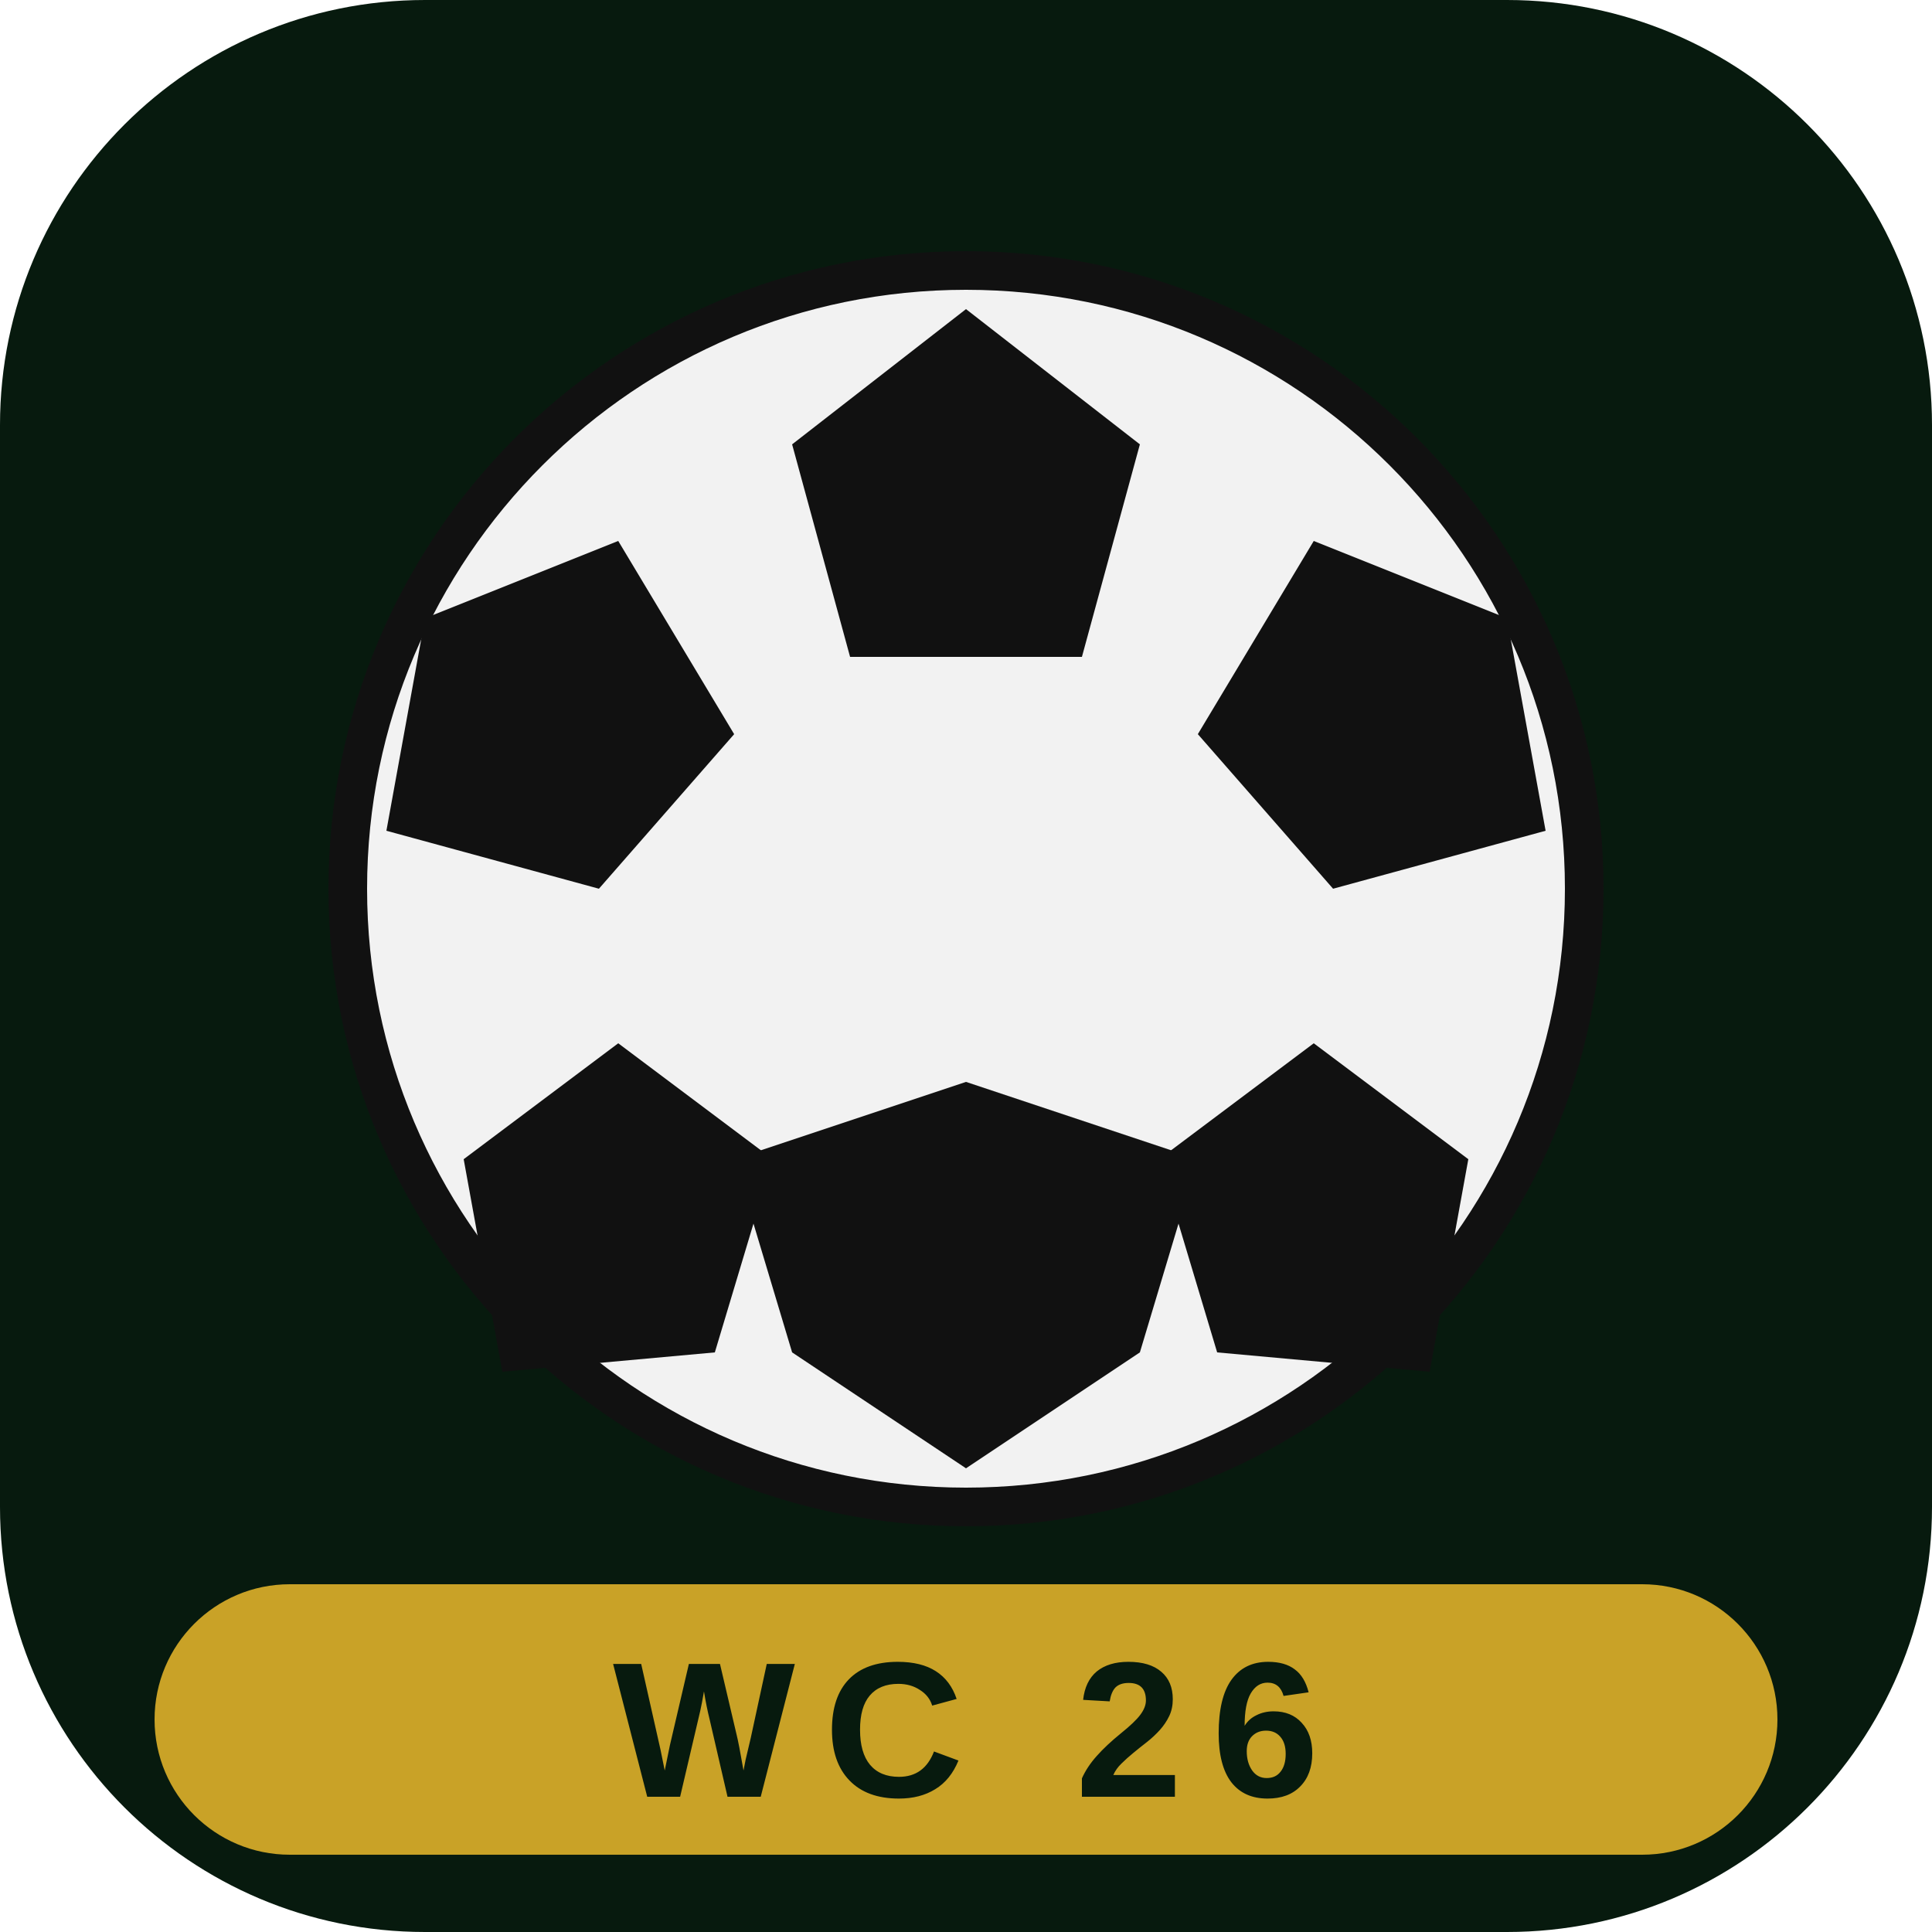
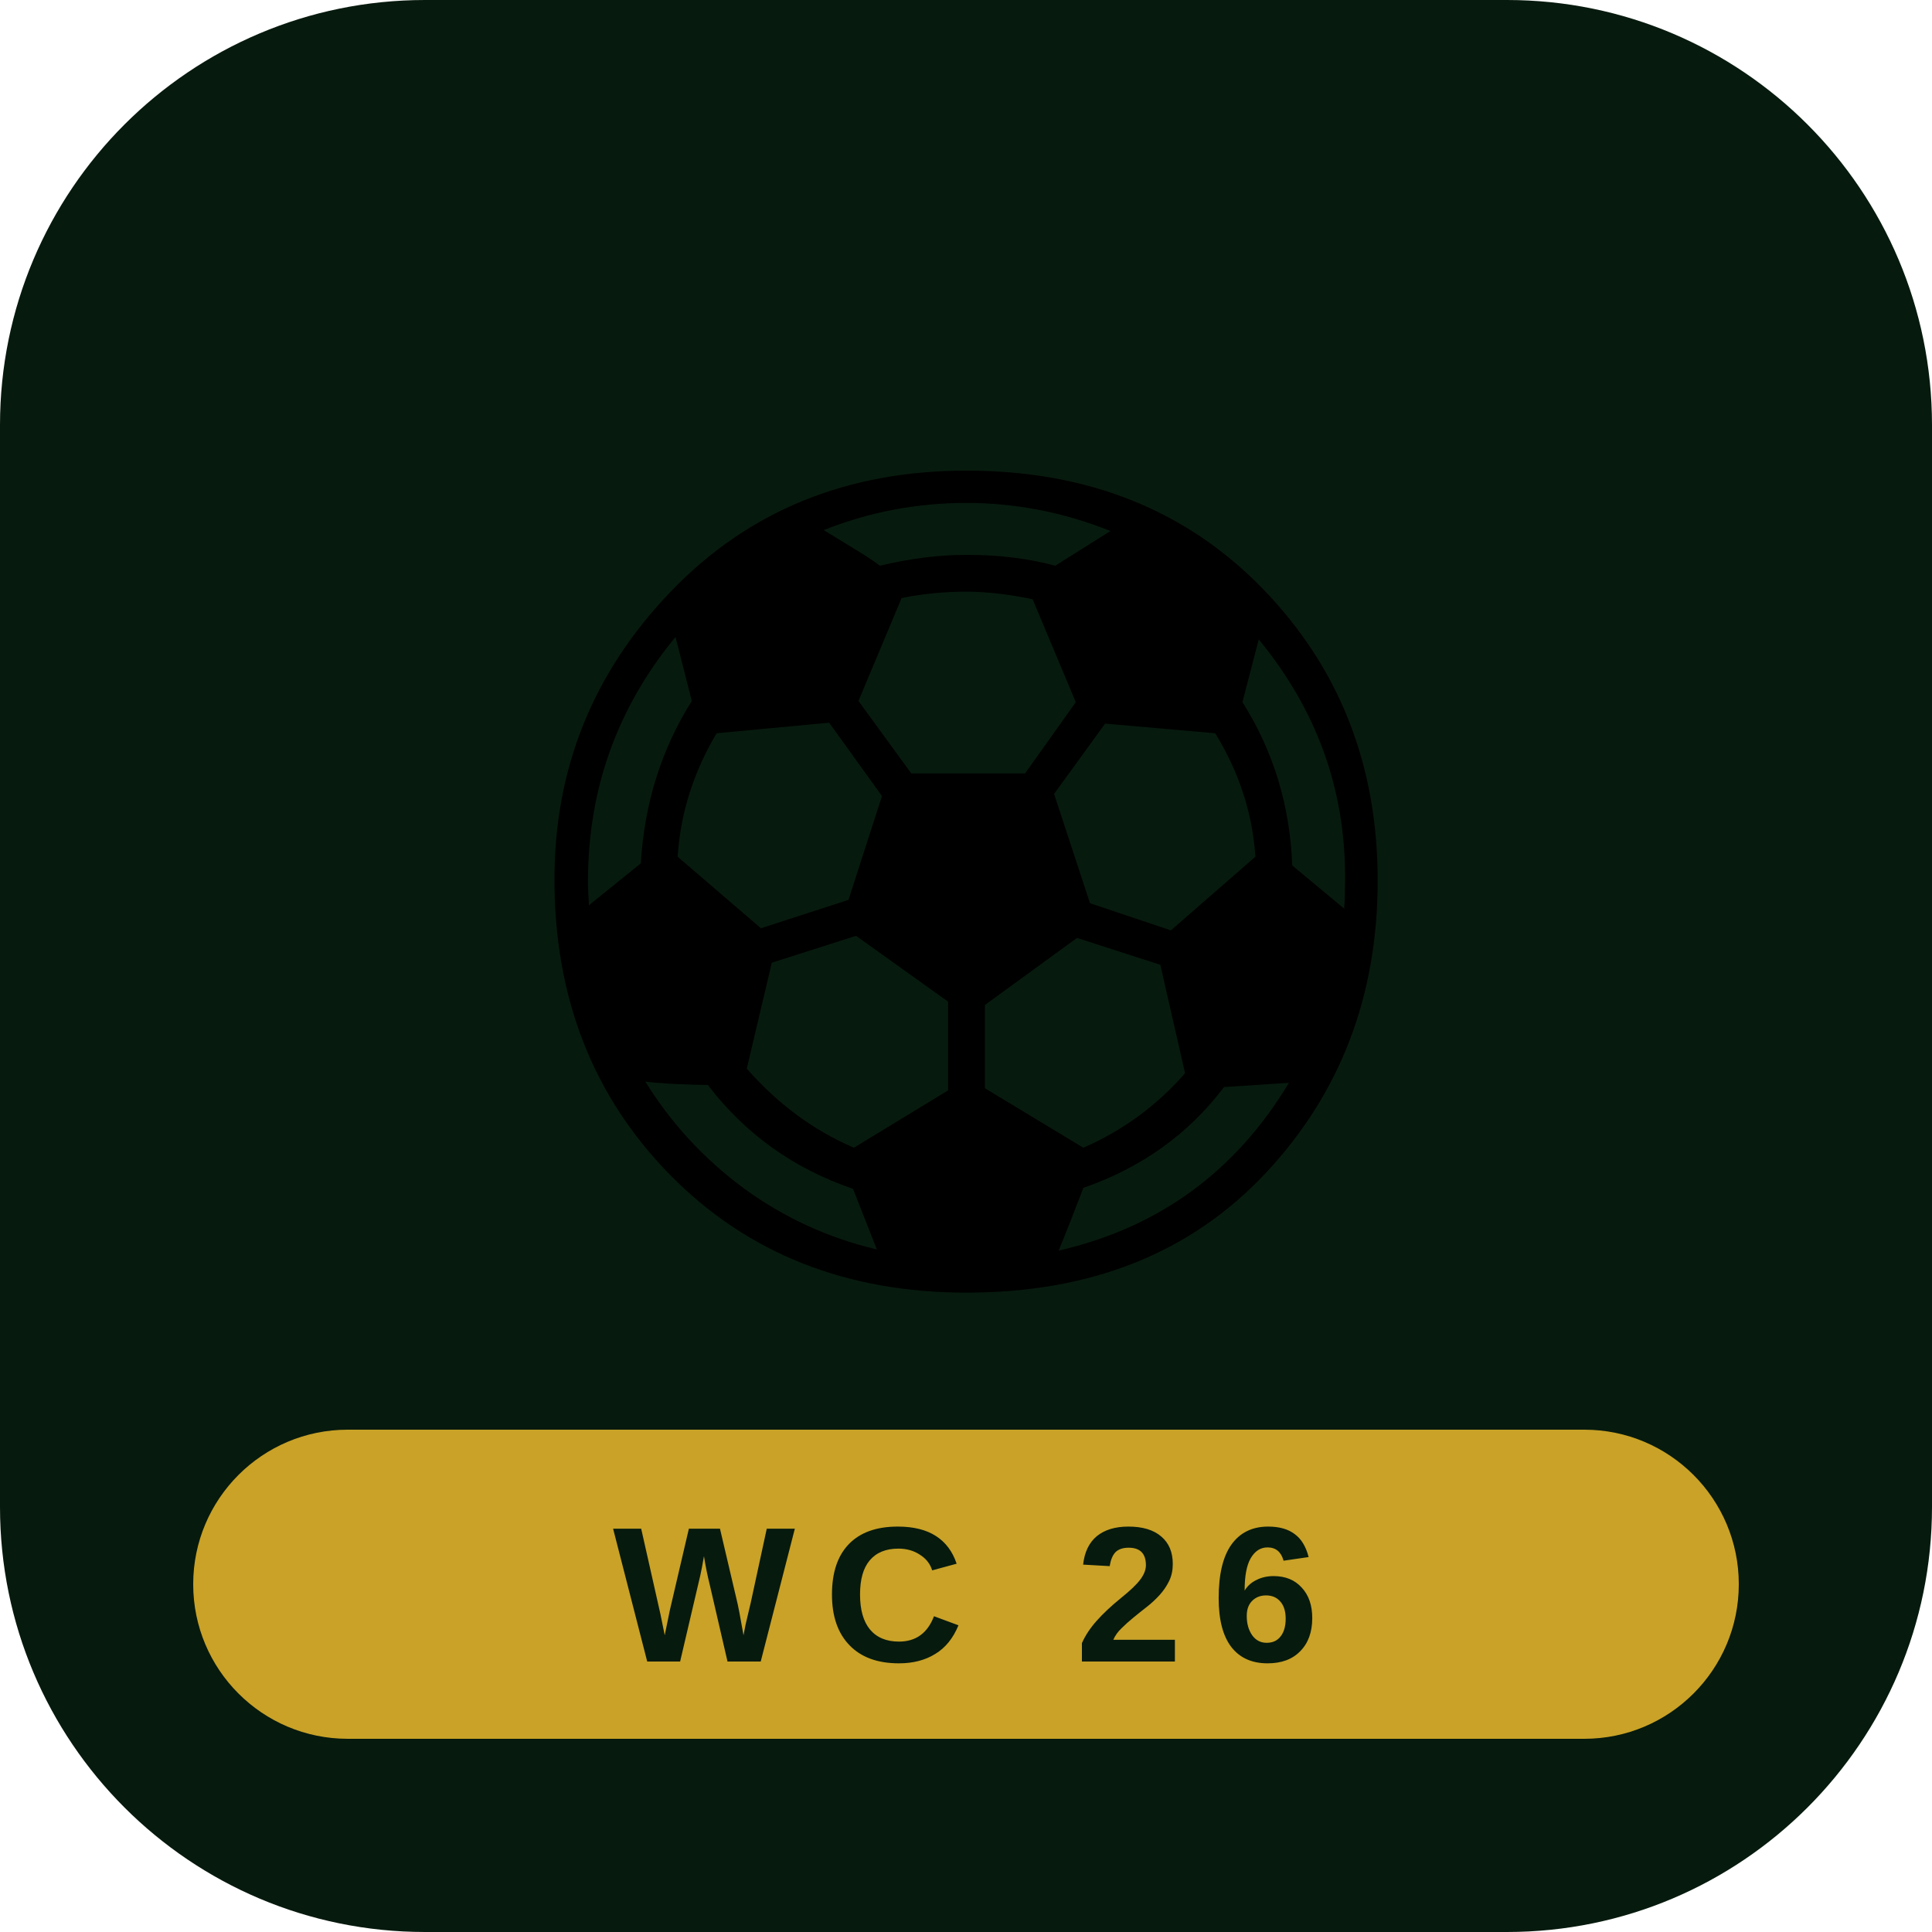
<svg xmlns="http://www.w3.org/2000/svg" viewBox="0 0 100 100">
  <rect width="100" height="100" rx="22" fill="#071a0e" />
-   <circle cx="50" cy="46" r="32" fill="#f2f2f2" />
-   <path d="M50,16 L59,23 L56,34 L44,34 L41,23 Z" fill="#111" />
-   <path d="M22,32 L32,28 L38,38 L31,46 L20,43 Z" fill="#111" />
-   <path d="M78,32 L68,28 L62,38 L69,46 L80,43 Z" fill="#111" />
-   <path d="M24,60 L32,54 L40,60 L37,70 L26,71 Z" fill="#111" />
-   <path d="M76,60 L68,54 L60,60 L63,70 L74,71 Z" fill="#111" />
-   <path d="M50,76 L59,70 L62,60 L50,56 L38,60 L41,70 Z" fill="#111" />
-   <circle cx="50" cy="46" r="32" fill="none" stroke="#111" stroke-width="2" />
-   <rect x="8" y="82" width="84" height="14" rx="7" fill="#c9a227" />
-   <text x="50" y="93" text-anchor="middle" fill="#071a0e" font-size="10" font-weight="900" font-family="Arial, sans-serif" letter-spacing="1.5">WC 26</text>
+   <text x="50" y="64" text-anchor="middle" font-size="56" font-family="Apple Color Emoji, Segoe UI Emoji, Noto Color Emoji, sans-serif">⚽</text>
+   <rect x="10" y="74" width="80" height="16" rx="8" fill="#c9a227" />
+   <text x="50" y="86" text-anchor="middle" fill="#071a0e" font-size="10" font-weight="900" font-family="Arial, sans-serif" letter-spacing="1.5">WC 26</text>
</svg>
